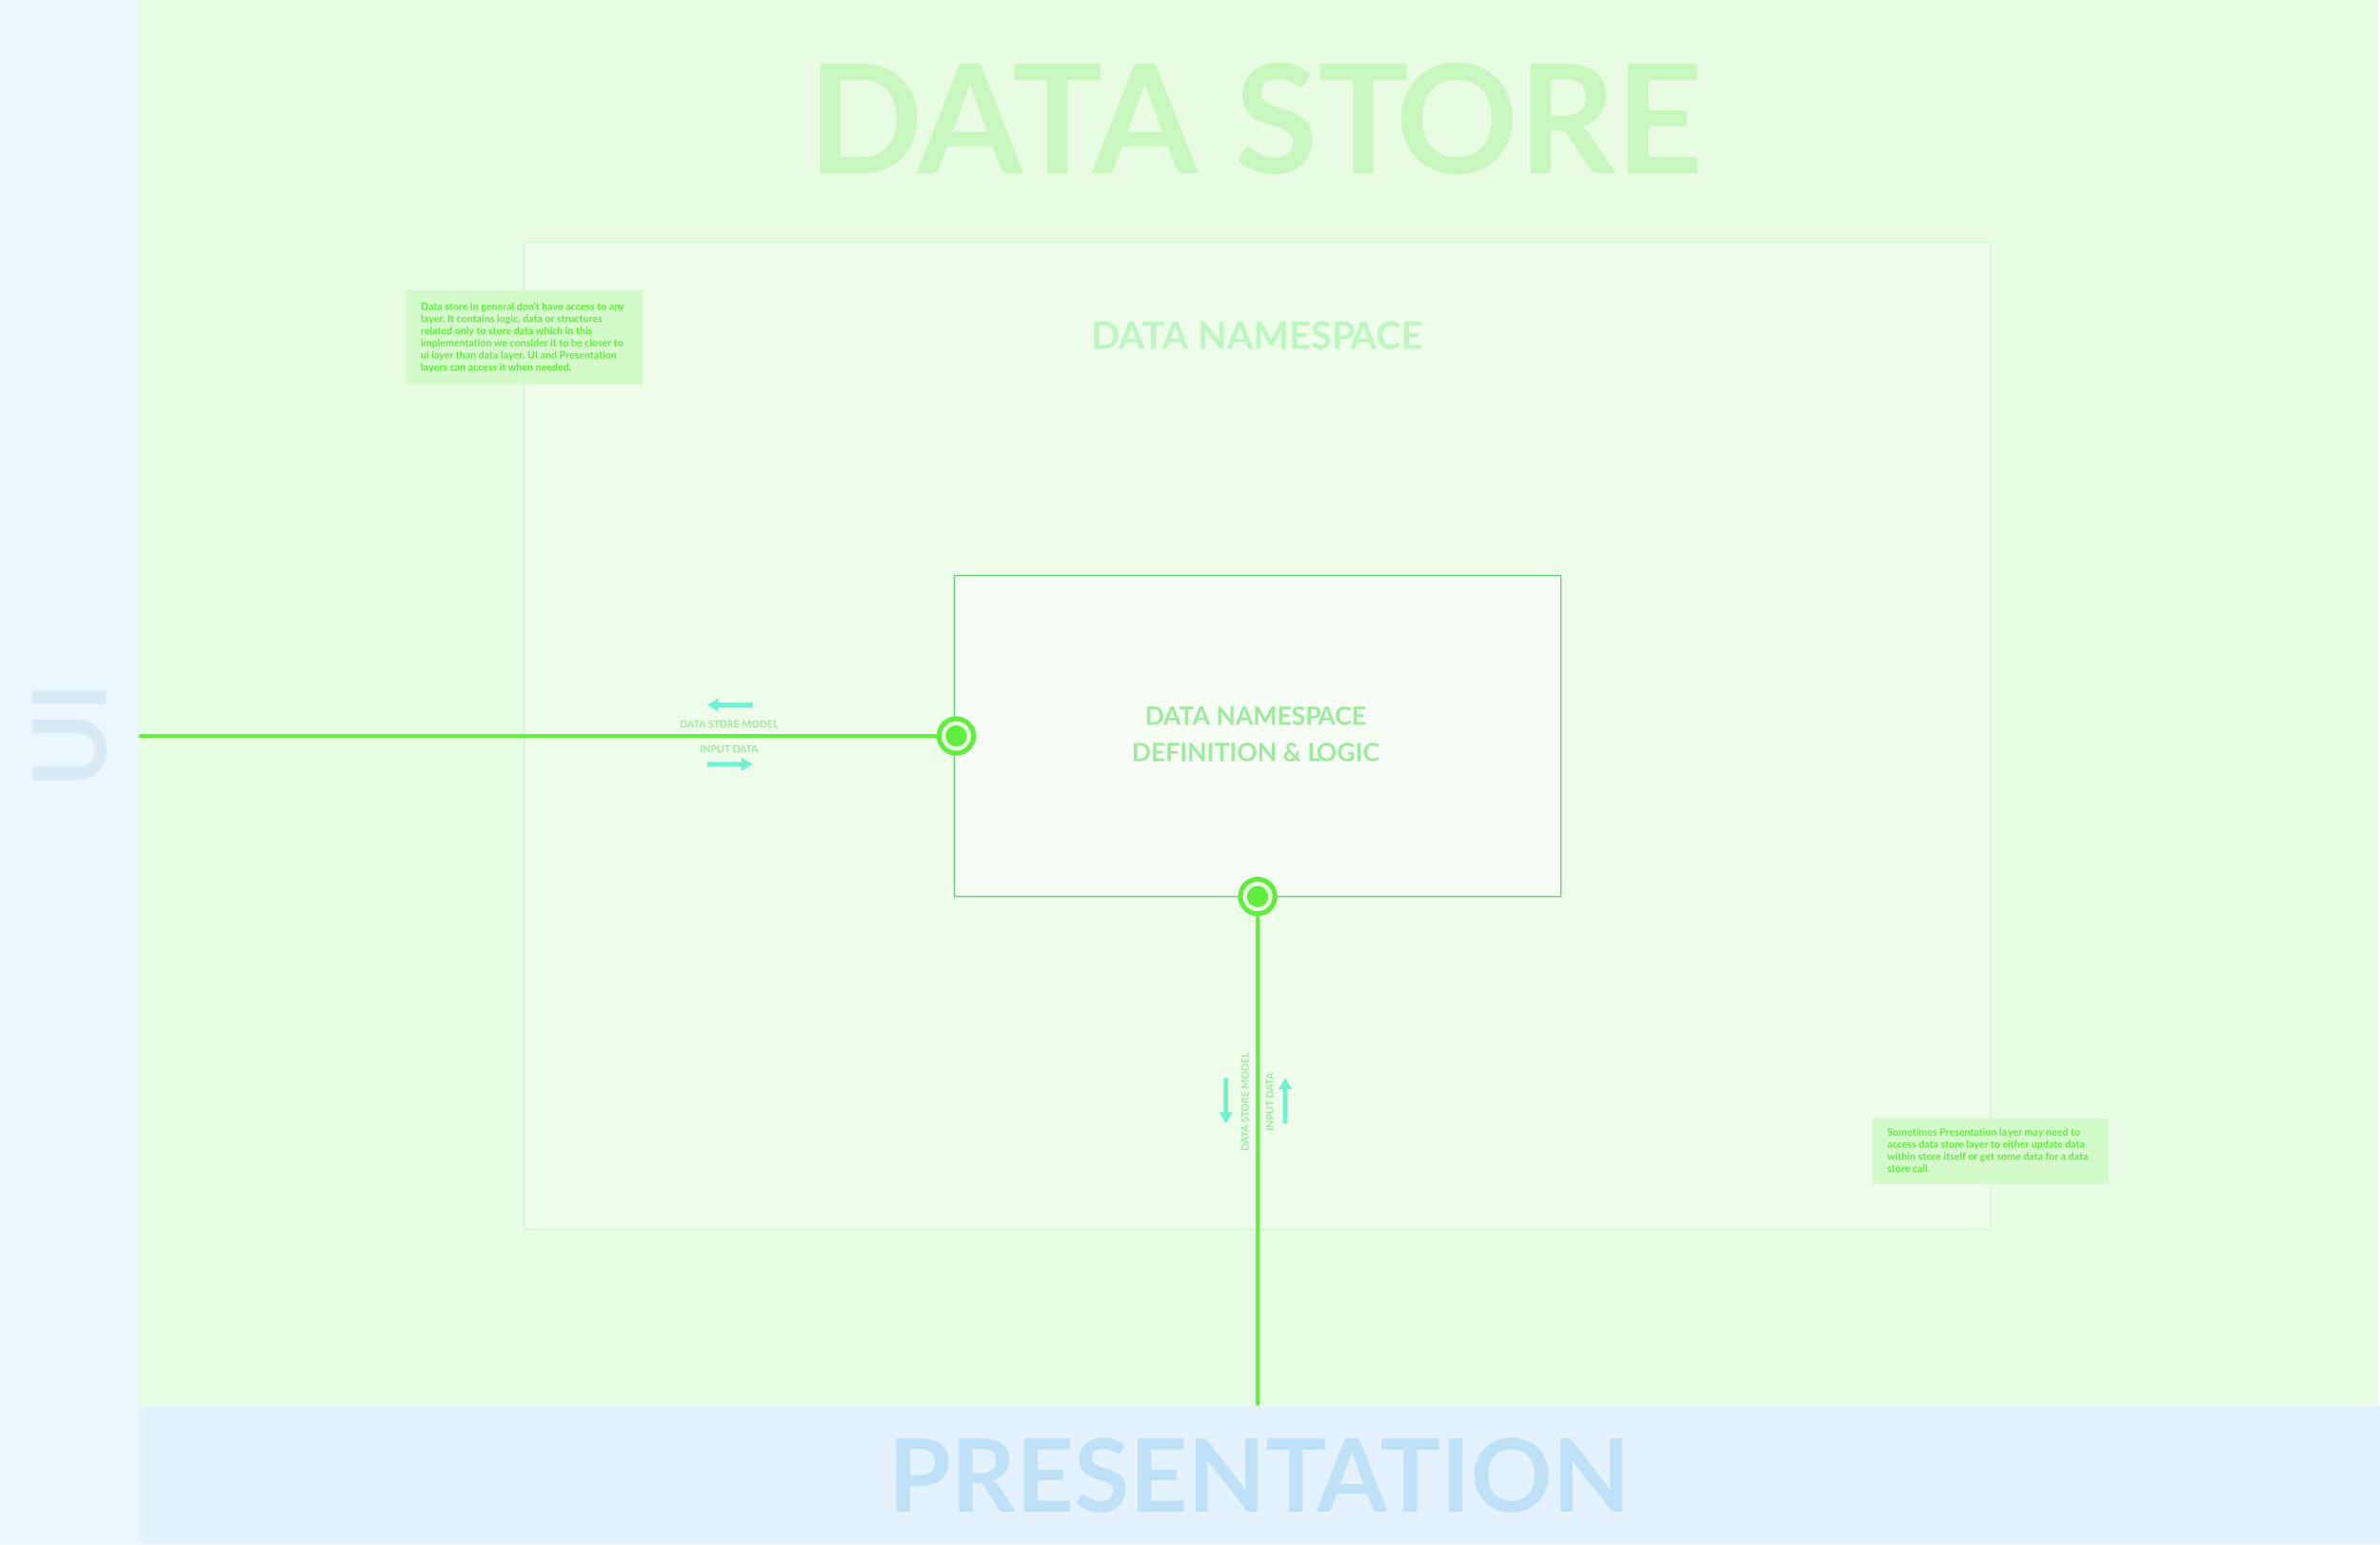
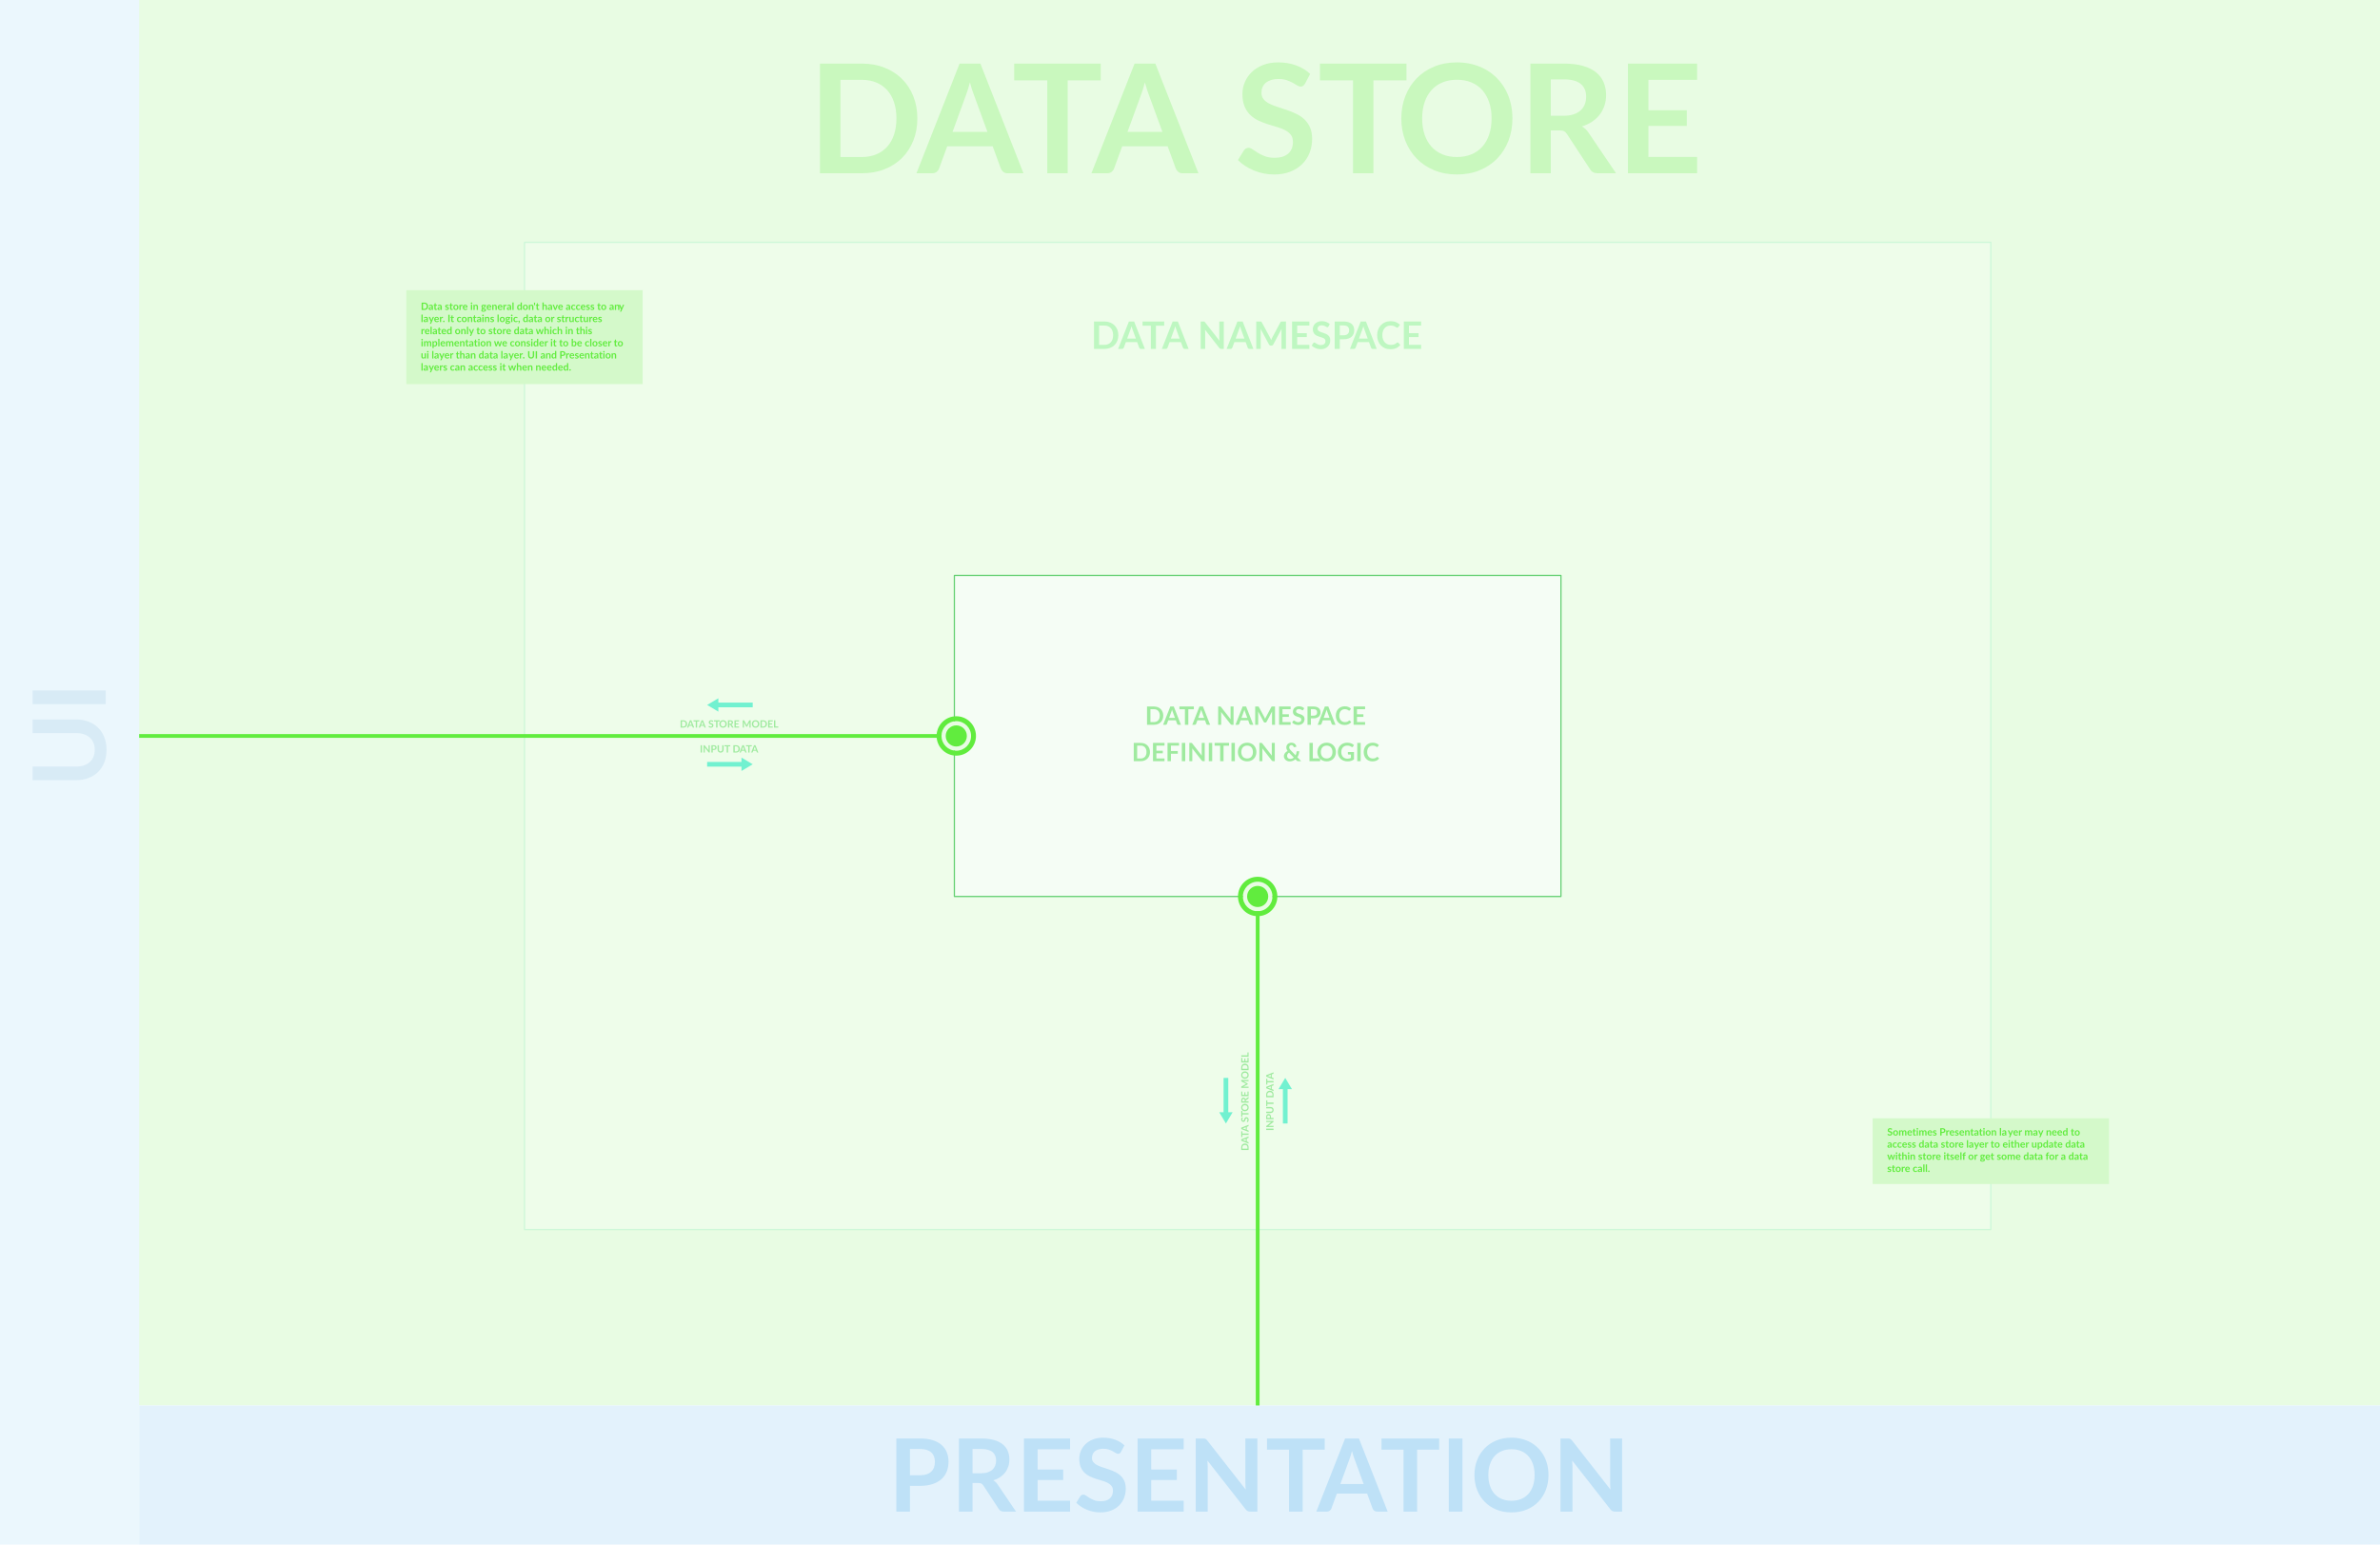
<svg xmlns="http://www.w3.org/2000/svg" width="100%" height="100%" viewBox="0 0 78450 50917" version="1.1" xml:space="preserve" style="fill-rule:evenodd;clip-rule:evenodd;stroke-linecap:square;stroke-linejoin:round;stroke-miterlimit:1.5;">
  <g id="UI-Layer-Architecture">
    <g id="Layers">
      <g id="UI-Layer">
-         <rect x="4523.52" y="-0" width="73863.9" height="46330.4" style="fill:#e8fce3;" />
+         <rect x="4523.52" y="-0" width="73926.4" height="46330.4" style="fill:#e8fce3;" />
        <g transform="matrix(5000,0,0,5000,56138,5711.37)" />
        <text x="26625.5px" y="5711.36px" style="font-family:'Lato-Bold', 'Lato', sans-serif;font-weight:700;font-size:5000px;fill:#c9f8be;">D<tspan x="30235.5px 33418px 36025.5px " y="5711.36px 5711.36px 5711.36px ">ATA</tspan> ST<tspan x="46003px " y="5711.36px ">O</tspan>RE</text>
      </g>
      <g id="Product-Feature">
        <path d="M65622.2,40531.9l-48333.5,-0l-0,-32544.2l48333.5,0l0,32544.2Z" style="fill:#eefdea;stroke:#cef8d9;stroke-width:43.43px;" />
        <g transform="matrix(1,2.71372e-17,3.43347e-16,1,0.00815817,-1.81899e-12)">
          <g transform="matrix(1250,0,0,1250,46913.9,11501.4)" />
          <text x="35960.2px" y="11501.4px" style="font-family:'Lato-Bold', 'Lato', sans-serif;font-weight:700;font-size:1250px;fill:#bef7c1;">D<tspan x="36862.7px 37658.3px 38310.2px " y="11501.4px 11501.4px 11501.4px ">ATA</tspan> NAMESP<tspan x="44504.5px 45360.2px " y="11501.4px 11501.4px ">AC</tspan>E</text>
        </g>
      </g>
    </g>
    <g id="Logic">
      <g id="Data-Access-Logic">
        <path d="M51452.2,29551.6l-19993.5,0l-0,-10583.6l19993.5,0l-0,10583.6Z" style="fill:#f5fdf5;stroke:#64d072;stroke-width:40.41px;" />
        <g transform="matrix(3.125,0,0,3.125,-14247.8,-4838.22)">
          <text x="16636.6px" y="9193.56px" style="font-family:'Lato-Bold', 'Lato', sans-serif;font-weight:700;font-size:266.667px;fill:#9fea9f;">D<tspan x="16829.2px 16998.9px 17138px " y="9193.56px 9193.56px 9193.56px ">ATA</tspan> NAMESP<tspan x="18459.4px 18642px " y="9193.56px 9193.56px ">AC</tspan>E</text>
          <g transform="matrix(266.667,0,0,266.667,19113.6,9577.56)" />
          <text x="16496.5px" y="9577.56px" style="font-family:'Lato-Bold', 'Lato', sans-serif;font-weight:700;font-size:266.667px;fill:#9fea9f;">DEFINITION &amp; L<tspan x="18445px " y="9577.56px ">O</tspan>GIC</text>
        </g>
      </g>
    </g>
    <g id="Data-Flows-description">
      <g>
        <path d="M42441.6,37034.6l-154.537,-0l0,-1132.08l-143.498,-0l220.767,-370.092l220.767,370.092l-143.499,-0l0,1132.08Z" style="fill:#72f1d0;" />
        <path d="M40331.8,35532.4l154.537,-0l0,1132.08l143.499,-0l-220.767,370.092l-220.767,-370.092l143.498,-0l0,-1132.08Z" style="fill:#72f1d0;" />
        <g transform="matrix(6.12323e-17,-1,1,6.12323e-17,-88662.2,90826.1)">
          <g transform="matrix(333.333,0,0,333.333,56110.6,129818)" />
          <text x="52889.9px" y="129818px" style="font-family:'Lato-Bold', 'Lato', sans-serif;font-weight:700;font-size:333.333px;fill:#9fea9f;">D<tspan x="53130.6px 53342.7px 53516.6px " y="129818px 129818px 129818px ">ATA</tspan> ST<tspan x="54181.7px " y="129818px ">O</tspan>RE MODEL</text>
        </g>
        <g transform="matrix(6.12323e-17,-1,1,6.12323e-17,-87180.9,90988.8)">
          <g transform="matrix(333.333,0,0,333.333,55645.5,129159)" />
          <text x="53711.9px" y="129159px" style="font-family:'Lato-Bold', 'Lato', sans-serif;font-weight:700;font-size:333.333px;fill:#9fea9f;">INPUT D<tspan x="55022.9px 55235px 55408.9px " y="129159px 129159px 129159px ">ATA</tspan>
          </text>
        </g>
      </g>
    </g>
    <g id="Data-Flows">
      <path d="M41455.5,29551.6l-0,16778.8" style="fill:none;stroke:#61ec3e;stroke-width:125px;stroke-linecap:round;" />
      <g>
        <circle cx="41455.5" cy="29551.6" r="486.926" style="fill:#e8fce3;" />
        <path d="M41455.5,30200.9c-358.323,0 -649.235,-290.912 -649.235,-649.235c-0,-358.322 290.912,-649.235 649.235,-649.235c358.322,0 649.235,290.913 649.235,649.235c-0,358.323 -290.913,649.235 -649.235,649.235Zm-0,-162.309c-268.742,0 -486.926,-218.184 -486.926,-486.926c-0,-268.742 218.184,-486.926 486.926,-486.926c268.742,-0 486.926,218.184 486.926,486.926c0,268.742 -218.184,486.926 -486.926,486.926Z" style="fill:#61ec3e;" />
        <circle cx="41455.5" cy="29551.6" r="348.223" style="fill:#61ec3e;" />
      </g>
      <g id="Data-Flows-description1">
        <g>
          <path d="M23308.9,25271l-0,-154.537l1132.08,0l0,-143.498l370.093,220.767l-370.093,220.767l0,-143.499l-1132.08,0Z" style="fill:#72f1d0;" />
          <path d="M24811.1,23161.2l-0,154.537l-1132.08,0l-0,143.499l-370.092,-220.767l370.092,-220.767l-0,143.498l1132.08,0Z" style="fill:#72f1d0;" />
          <g transform="matrix(333.333,0,0,333.333,25627.9,23985.1)" />
          <text x="22407.2px" y="23985.1px" style="font-family:'Lato-Bold', 'Lato', sans-serif;font-weight:700;font-size:333.333px;fill:#9fea9f;">D<tspan x="22647.9px 22860.1px 23033.9px " y="23985.1px 23985.1px 23985.1px ">ATA</tspan> ST<tspan x="23699.1px " y="23985.1px ">O</tspan>RE MODEL</text>
          <g transform="matrix(333.333,0,0,333.333,25000.3,24807.1)" />
          <text x="23066.6px" y="24807.1px" style="font-family:'Lato-Bold', 'Lato', sans-serif;font-weight:700;font-size:333.333px;fill:#9fea9f;">INPUT D<tspan x="24377.6px 24589.8px 24763.6px " y="24807.1px 24807.1px 24807.1px ">ATA</tspan>
          </text>
        </g>
      </g>
      <path d="M31430.5,24259.8l-26907,-0" style="fill:none;stroke:#61ec3e;stroke-width:125px;stroke-linecap:round;" />
      <g>
        <path d="M31034.3,24259.8c-0,-268.742 218.184,-486.927 486.926,-486.927c268.742,0 486.926,218.185 486.926,486.927c0,268.742 -218.184,486.926 -486.926,486.926c-268.742,-0 -486.926,-218.184 -486.926,-486.926Z" style="fill:#e8fce3;" />
        <path d="M30872,24259.8c-0,-358.323 290.912,-649.235 649.235,-649.235c358.322,-0 649.235,290.912 649.235,649.235c-0,358.322 -290.913,649.235 -649.235,649.235c-358.323,-0 -649.235,-290.913 -649.235,-649.235Zm162.309,-0c-0,-268.742 218.184,-486.927 486.926,-486.927c268.742,0 486.926,218.185 486.926,486.927c0,268.742 -218.184,486.926 -486.926,486.926c-268.742,-0 -486.926,-218.184 -486.926,-486.926Z" style="fill:#61ec3e;" />
        <path d="M31173,24259.8c-0,-192.19 156.033,-348.224 348.223,-348.224c192.189,0 348.223,156.034 348.223,348.224c-0,192.189 -156.034,348.223 -348.223,348.223c-192.19,-0 -348.223,-156.034 -348.223,-348.223Z" style="fill:#61ec3e;" />
      </g>
      <g id="Presentation">
        <path d="M78449.9,50916.5l-73863.9,0l-0,-4586.02l73863.9,-0l0,4586.02Z" style="fill:#e3f2fc;" />
        <g transform="matrix(1,2.71372e-17,3.43347e-16,1,0.00664201,0)">
          <g transform="matrix(3333.33,0,0,3333.33,53743.8,49828.4)" />
          <text x="29277.1px" y="49828.4px" style="font-family:'Lato-Bold', 'Lato', sans-serif;font-weight:700;font-size:3333.33px;fill:#bee1f7;">PRESENT<tspan x="43407.1px 45528.8px " y="49828.4px 49828.4px ">AT</tspan>ION</text>
        </g>
      </g>
    </g>
    <g id="UI-Layer1">
      <rect x="0.078" y="0" width="4585.94" height="50916.5" style="fill:#ebf7fd;" />
      <g transform="matrix(9.23273e-17,-1,1,7.42446e-17,-22470.1,29439.6)">
        <g transform="matrix(3333.33,0,0,3333.33,7601.44,25954.8)" />
        <text x="3484.77px" y="25954.8px" style="font-family:'Lato-Bold', 'Lato', sans-serif;font-weight:700;font-size:3333.33px;fill:#d8ebf6;">UI</text>
      </g>
    </g>
    <g>
      <rect x="61727" y="36863.8" width="7790.42" height="2166.76" style="fill:#d4f9ca;" />
      <g transform="matrix(3.125,0,0,3.125,10396.8,-2641.87)">
        <text x="16578.5px" y="12823.6px" style="font-family:'Lato-Bold', 'Lato', sans-serif;font-weight:700;font-size:106.667px;fill:#61ec3e;">Sometimes Presentation la<tspan x="17851px 17906.1px " y="12823.6px 12823.6px ">ye</tspan>r ma<tspan x="18171px " y="12823.6px ">y</tspan> need to</text>
        <text x="16578.5px" y="12951.6px" style="font-family:'Lato-Bold', 'Lato', sans-serif;font-weight:700;font-size:106.667px;fill:#61ec3e;">access data store la<tspan x="17493.8px 17549px " y="12951.6px 12951.6px ">ye</tspan>r to either update data</text>
        <text x="16578.5px" y="13079.6px" style="font-family:'Lato-Bold', 'Lato', sans-serif;font-weight:700;font-size:106.667px;fill:#61ec3e;">within store itself or get some data for a data</text>
        <g transform="matrix(106.667,0,0,106.667,17036.8,13207.6)" />
        <text x="16578.5px" y="13207.6px" style="font-family:'Lato-Bold', 'Lato', sans-serif;font-weight:700;font-size:106.667px;fill:#61ec3e;">store call.</text>
      </g>
    </g>
    <g>
      <rect x="13393.5" y="9566.17" width="7790.42" height="3096.12" style="fill:#d4f9ca;" />
      <g transform="matrix(3.125,0,0,3.125,-37936.7,-29856.5)">
        <text x="16578.5px" y="12823.6px" style="font-family:'Lato-Bold', 'Lato', sans-serif;font-weight:700;font-size:106.667px;fill:#61ec3e;">Data store in gener<tspan x="17483.5px " y="12823.6px ">a</tspan>l don<tspan x="17766.9px " y="12823.6px ">'</tspan>t ha<tspan x="17968.7px 18023.9px " y="12823.6px 12823.6px ">ve</tspan> access to an<tspan x="18667px " y="12823.6px ">y</tspan>
        </text>
        <text x="16578.5px" y="12951.6px" style="font-family:'Lato-Bold', 'Lato', sans-serif;font-weight:700;font-size:106.667px;fill:#61ec3e;">la<tspan x="16661.4px 16716.5px 16773.5px 16809.8px " y="12951.6px 12951.6px 12951.6px 12951.6px ">yer.</tspan> It contains logic, data or structures</text>
        <text x="16578.5px" y="13079.6px" style="font-family:'Lato-Bold', 'Lato', sans-serif;font-weight:700;font-size:106.667px;fill:#61ec3e;">related only to store data which in this</text>
        <text x="16578.5px" y="13207.6px" style="font-family:'Lato-Bold', 'Lato', sans-serif;font-weight:700;font-size:106.667px;fill:#61ec3e;">implementation we consider it to be closer to</text>
        <text x="16578.5px" y="13335.6px" style="font-family:'Lato-Bold', 'Lato', sans-serif;font-weight:700;font-size:106.667px;fill:#61ec3e;">ui la<tspan x="16771.5px 16826.6px " y="13335.6px 13335.6px ">ye</tspan>r than data la<tspan x="17504px 17559.1px 17616.1px 17652.5px " y="13335.6px 13335.6px 13335.6px 13335.6px ">yer.</tspan> UI and Presentation</text>
        <g transform="matrix(106.667,0,0,106.667,18152,13463.6)" />
        <text x="16578.5px" y="13463.6px" style="font-family:'Lato-Bold', 'Lato', sans-serif;font-weight:700;font-size:106.667px;fill:#61ec3e;">la<tspan x="16661.4px 16716.5px " y="13463.6px 13463.6px ">ye</tspan>rs can access it when needed.</text>
      </g>
    </g>
  </g>
</svg>
